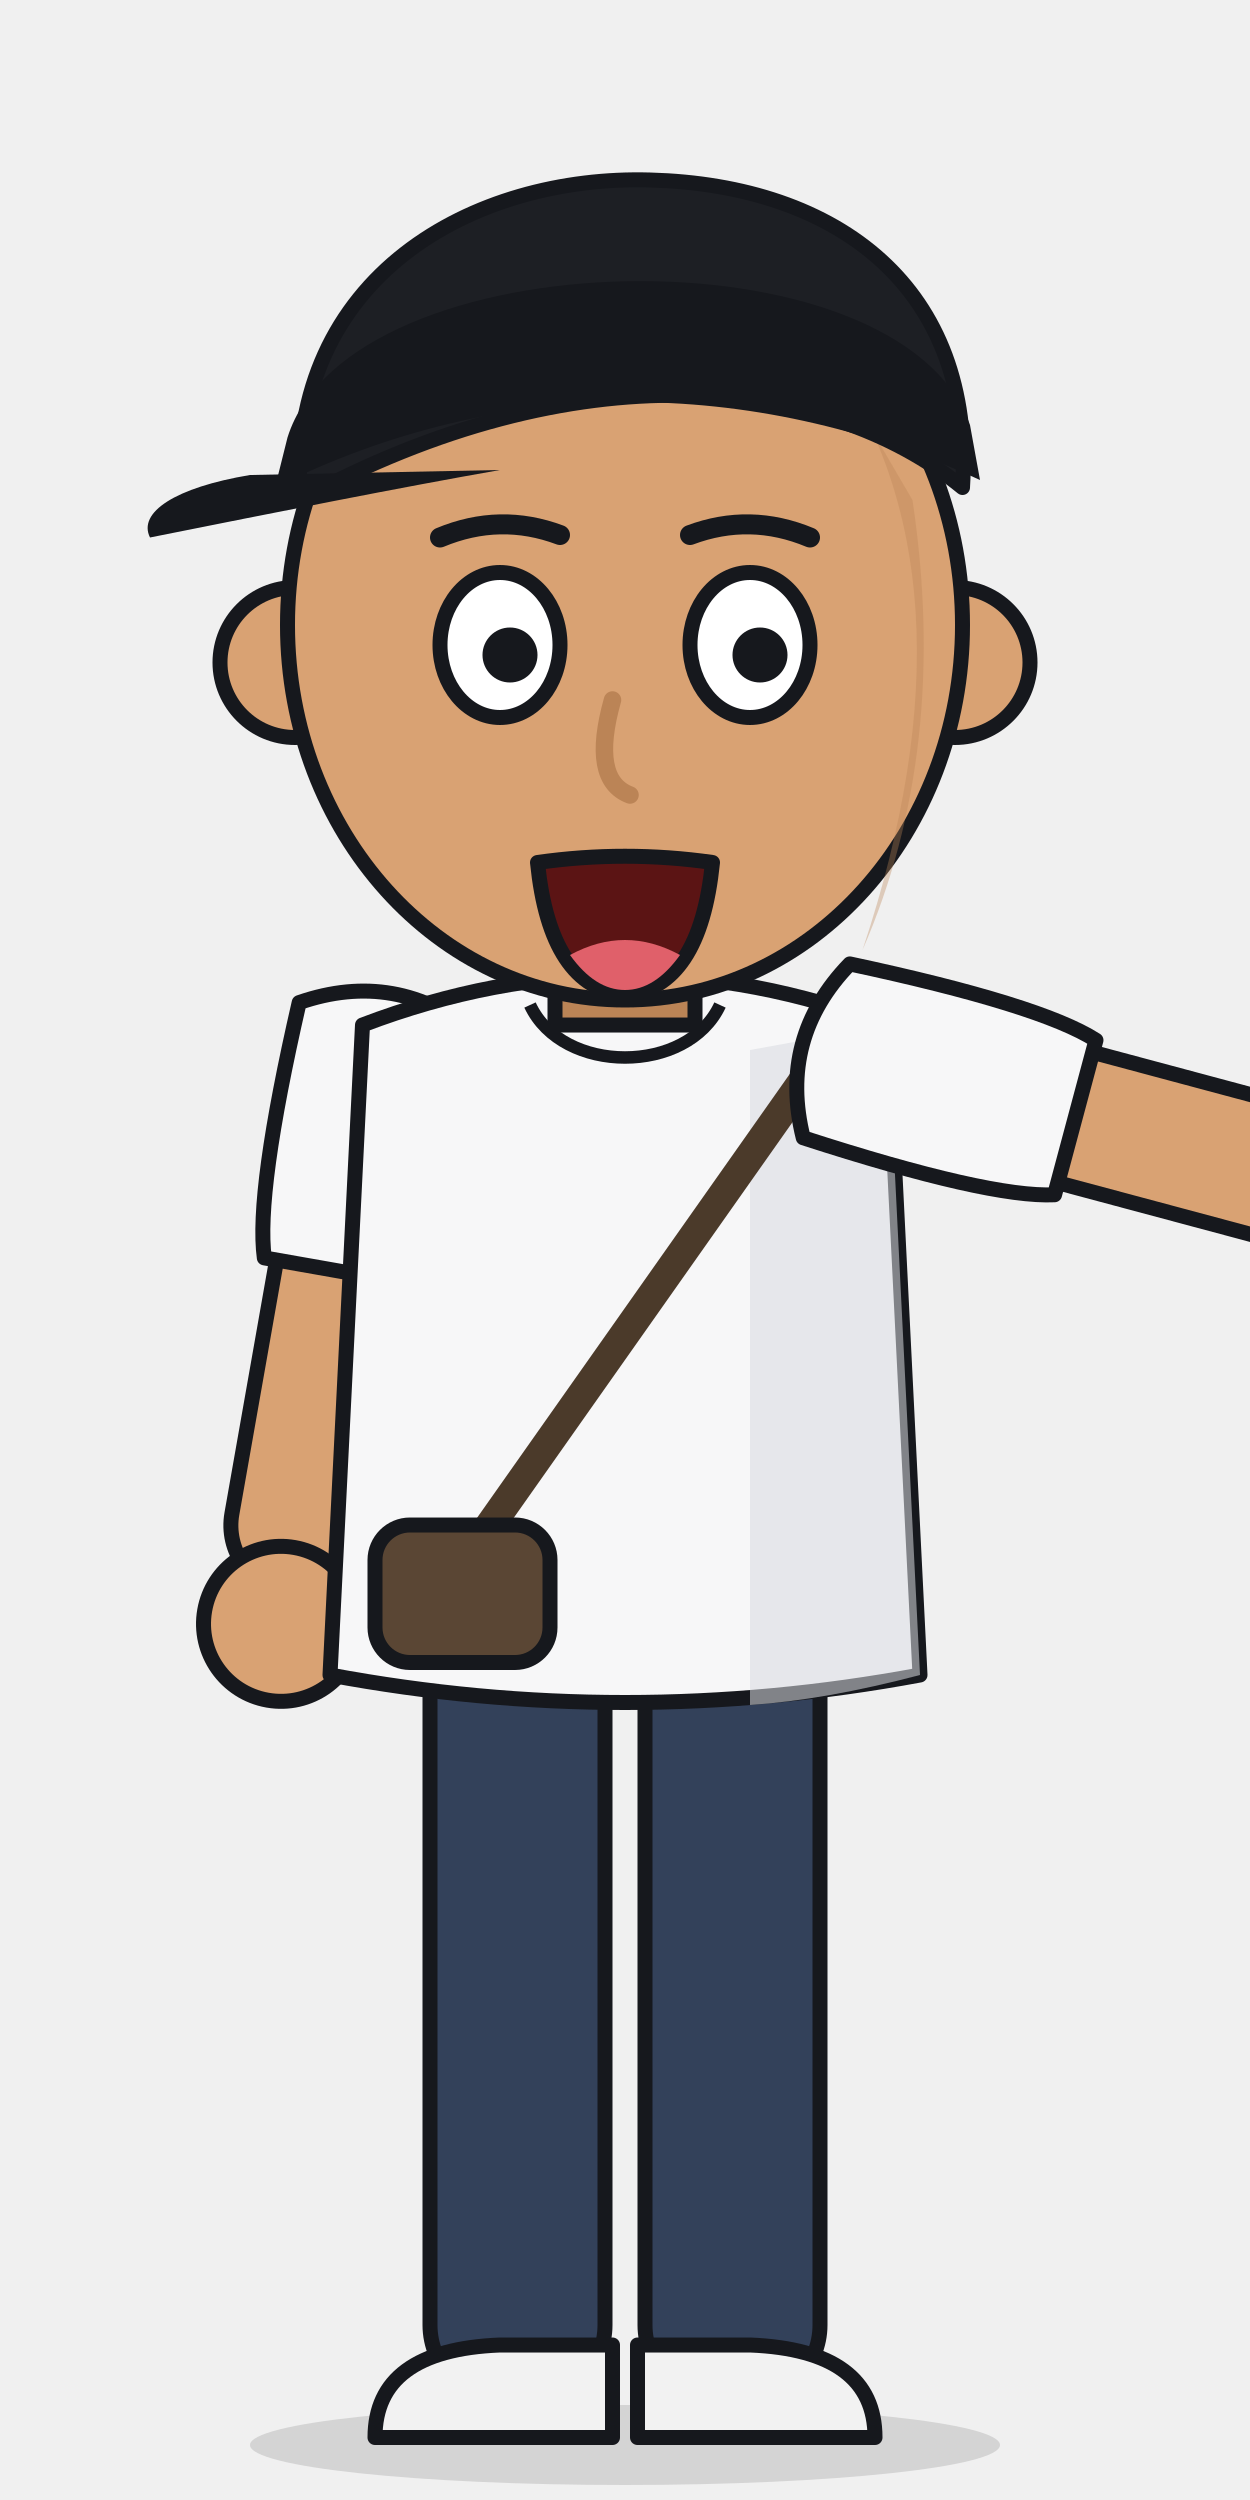
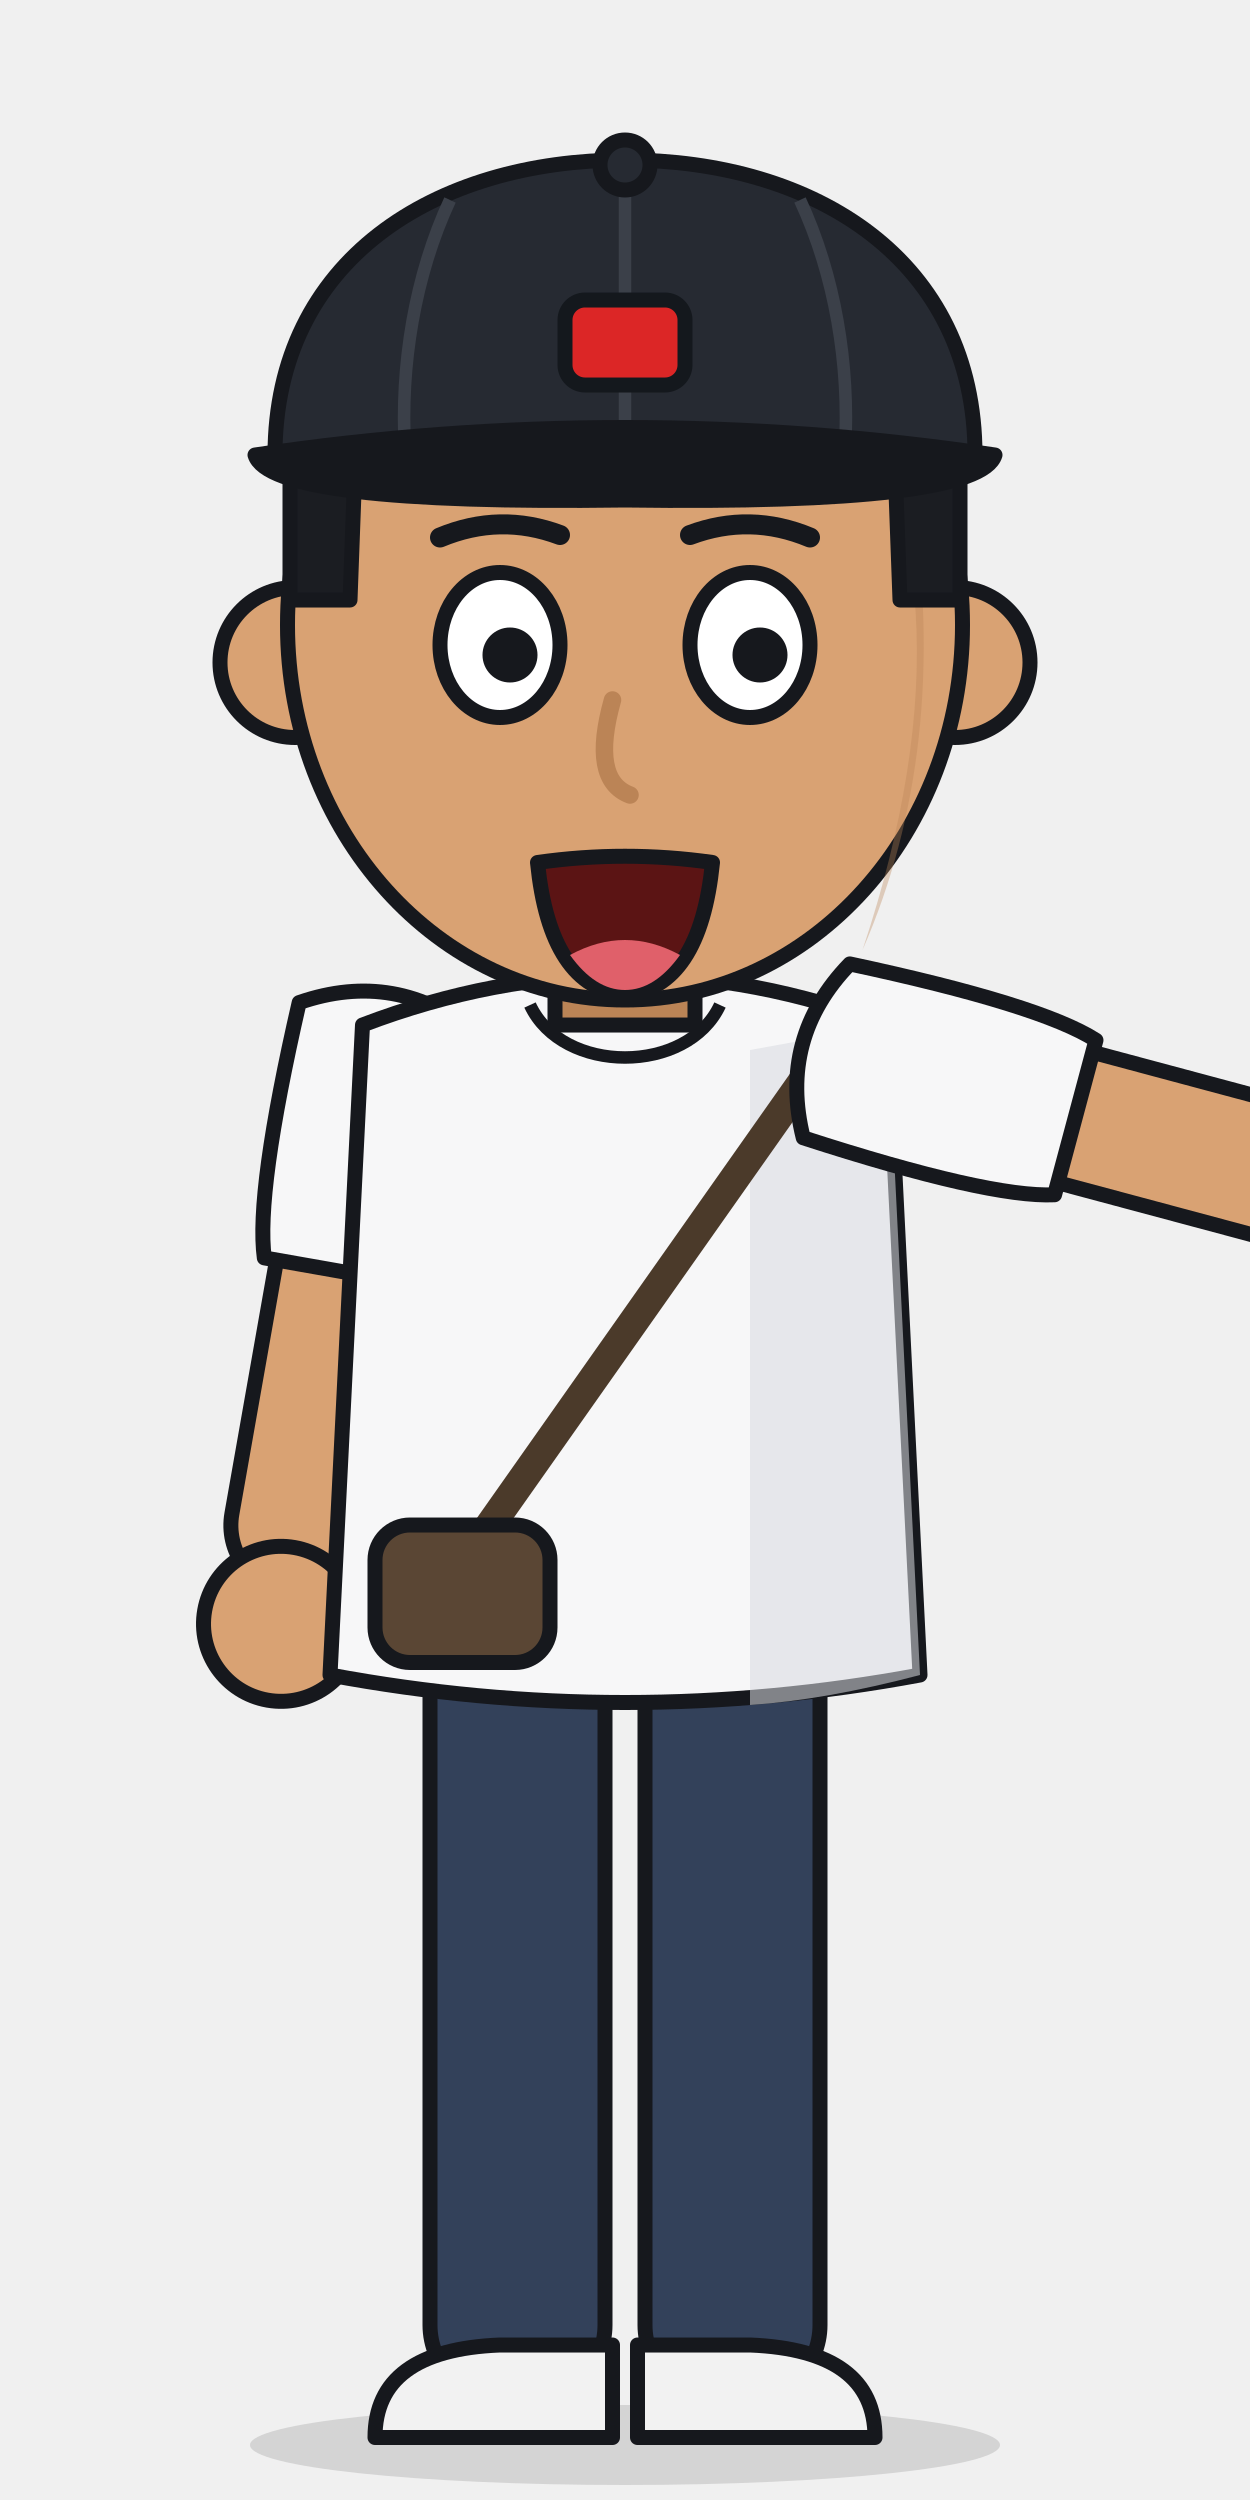
<svg xmlns="http://www.w3.org/2000/svg" viewBox="0 0 500 1000" width="500" height="1000">
  <ellipse cx="250" cy="978" rx="150" ry="16" fill="#000" opacity="0.12" />
  <g id="legs">
    <rect x="172" y="640" width="70" height="320" rx="30" fill="#33415a" stroke="#16181d" stroke-width="6" stroke-linejoin="round" stroke-linecap="round" />
    <rect x="258" y="640" width="70" height="320" rx="30" fill="#33415a" stroke="#16181d" stroke-width="6" stroke-linejoin="round" stroke-linecap="round" />
    <path d="M150 975 Q150 940 200 938 L245 938 L245 975 Z" fill="#f2f2f2" stroke="#16181d" stroke-width="6" stroke-linejoin="round" stroke-linecap="round" />
    <path d="M350 975 Q350 940 300 938 L255 938 L255 975 Z" fill="#f2f2f2" stroke="#16181d" stroke-width="6" stroke-linejoin="round" stroke-linecap="round" />
  </g>
  <g id="arm-back">
    <g transform="translate(152 425) rotate(10)">
      <rect x="-27" y="-10" width="54" height="225" rx="27" fill="#d9a273" stroke="#16181d" stroke-width="6" stroke-linejoin="round" stroke-linecap="round" />
      <path d="M-36 -18 Q-40 60 -32 85 L32 85 Q40 60 36 -18 Q0 -38 -36 -18 Z" fill="#f7f7f8" stroke="#16181d" stroke-width="6" stroke-linejoin="round" stroke-linecap="round" />
      <circle cx="0" cy="228" r="31" fill="#d9a273" stroke="#16181d" stroke-width="6" stroke-linejoin="round" stroke-linecap="round" />
    </g>
  </g>
  <g id="torso">
    <path d="M145 410 Q250 370 355 410 L368 670 Q250 692 132 670 Z" fill="#f7f7f8" stroke="#16181d" stroke-width="6" stroke-linejoin="round" stroke-linecap="round" />
    <path d="M300 420 L355 410 L368 670 Q330 680 300 682 Z" fill="#d8dbe0" opacity="0.55" />
    <path d="M212 402 C225 430 275 430 288 402" fill="none" stroke="#16181d" stroke-width="5" />
    <path d="M330 420 L175 640" stroke="#4b3a2a" stroke-width="12" stroke-linecap="round" />
    <rect x="150" y="610" width="70" height="55" rx="14" fill="#5a4634" stroke="#16181d" stroke-width="6" stroke-linejoin="round" stroke-linecap="round" />
  </g>
  <g id="arm-front">
    <g transform="translate(348 425) rotate(-75)">
      <rect x="-27" y="-10" width="54" height="225" rx="27" fill="#d9a273" stroke="#16181d" stroke-width="6" stroke-linejoin="round" stroke-linecap="round" />
      <path d="M-36 -18 Q-40 60 -32 85 L32 85 Q40 60 36 -18 Q0 -38 -36 -18 Z" fill="#f7f7f8" stroke="#16181d" stroke-width="6" stroke-linejoin="round" stroke-linecap="round" />
      <circle cx="0" cy="228" r="31" fill="#d9a273" stroke="#16181d" stroke-width="6" stroke-linejoin="round" stroke-linecap="round" />
    </g>
  </g>
  <g id="head">
    <rect x="222" y="360" width="56" height="50" fill="#bb8456" stroke="#16181d" stroke-width="6" stroke-linejoin="round" stroke-linecap="round" />
    <circle cx="118" cy="265" r="30" fill="#d9a273" stroke="#16181d" stroke-width="6" stroke-linejoin="round" stroke-linecap="round" />
    <circle cx="382" cy="265" r="30" fill="#d9a273" stroke="#16181d" stroke-width="6" stroke-linejoin="round" stroke-linecap="round" />
    <ellipse cx="250" cy="250" rx="135" ry="150" fill="#d9a273" stroke="#16181d" stroke-width="6" stroke-linejoin="round" stroke-linecap="round" />
    <path d="M330 140 Q395 230 345 380 Q380 300 365 200 Z" fill="#bb8456" opacity="0.35" />
-     <path d="M120 200 C115 110 190 70 260 72 C335 74 390 115 385 195 C330 150 230 140 120 200 Z" fill="#1d1f24" stroke="#16181d" stroke-width="6" stroke-linejoin="round" stroke-linecap="round" />
-     <path d="M115 175 C140 95 360 90 388 170 L392 192 C300 150 200 150 110 195 Z" fill="#16181d" />
-     <path d="M100 190 C70 195 55 205 60 215 C110 205 160 195 200 188" fill="#16181d" />
+     <path d="M116 240 L116 186 L142 186 L140 240 Z M384 240 L384 186 L358 186 L360 240 Z" fill="#1b1d22" stroke="#16181d" stroke-width="6" stroke-linejoin="round" stroke-linecap="round" />
+     <path d="M110 182 C110 104 174 64 250 64 C326 64 390 104 390 182 Z" fill="#262a32" stroke="#16181d" stroke-width="6" stroke-linejoin="round" stroke-linecap="round" />
+     <path d="M250 66 L250 180 M180 80 C166 110 160 146 162 180 M320 80 C334 110 340 146 338 180" fill="none" stroke="#3b4049" stroke-width="5" />
+     <circle cx="250" cy="66" r="10" fill="#262a32" stroke="#16181d" stroke-width="6" stroke-linejoin="round" stroke-linecap="round" />
+     <rect x="226" y="120" width="48" height="34" rx="8" fill="#dc2626" stroke="#14181d" stroke-width="6" stroke-linejoin="round" stroke-linecap="round" />
+     <path d="M102 182 Q250 160 398 182 Q392 202 250 200 Q108 202 102 182 Z" fill="#16181d" stroke="#16181d" stroke-width="6" stroke-linejoin="round" stroke-linecap="round" />
    <g id="eyes">
      <ellipse cx="200" cy="258" rx="24" ry="29" fill="#fff" stroke="#16181d" stroke-width="6" stroke-linejoin="round" stroke-linecap="round" />
      <ellipse cx="300" cy="258" rx="24" ry="29" fill="#fff" stroke="#16181d" stroke-width="6" stroke-linejoin="round" stroke-linecap="round" />
      <circle cx="204" cy="262" r="11" fill="#16181d" />
      <circle cx="304" cy="262" r="11" fill="#16181d" />
      <path d="M176 215 Q200 205 224 214 M276 214 Q300 205 324 215" fill="none" stroke="#16181d" stroke-width="8" stroke-linecap="round" />
    </g>
    <path d="M245 280 Q236 312 252 318" fill="none" stroke="#bb8456" stroke-width="7" stroke-linecap="round" />
    <g id="mouth">
      <path d="M215 345 Q250 340 285 345 Q280 395 250 398 Q220 395 215 345 Z" fill="#5b1414" stroke="#16181d" stroke-width="6" stroke-linejoin="round" stroke-linecap="round" />
      <path d="M228 382 Q250 370 272 382 Q262 396 250 396 Q238 396 228 382 Z" fill="#e0606a" />
    </g>
  </g>
</svg>
